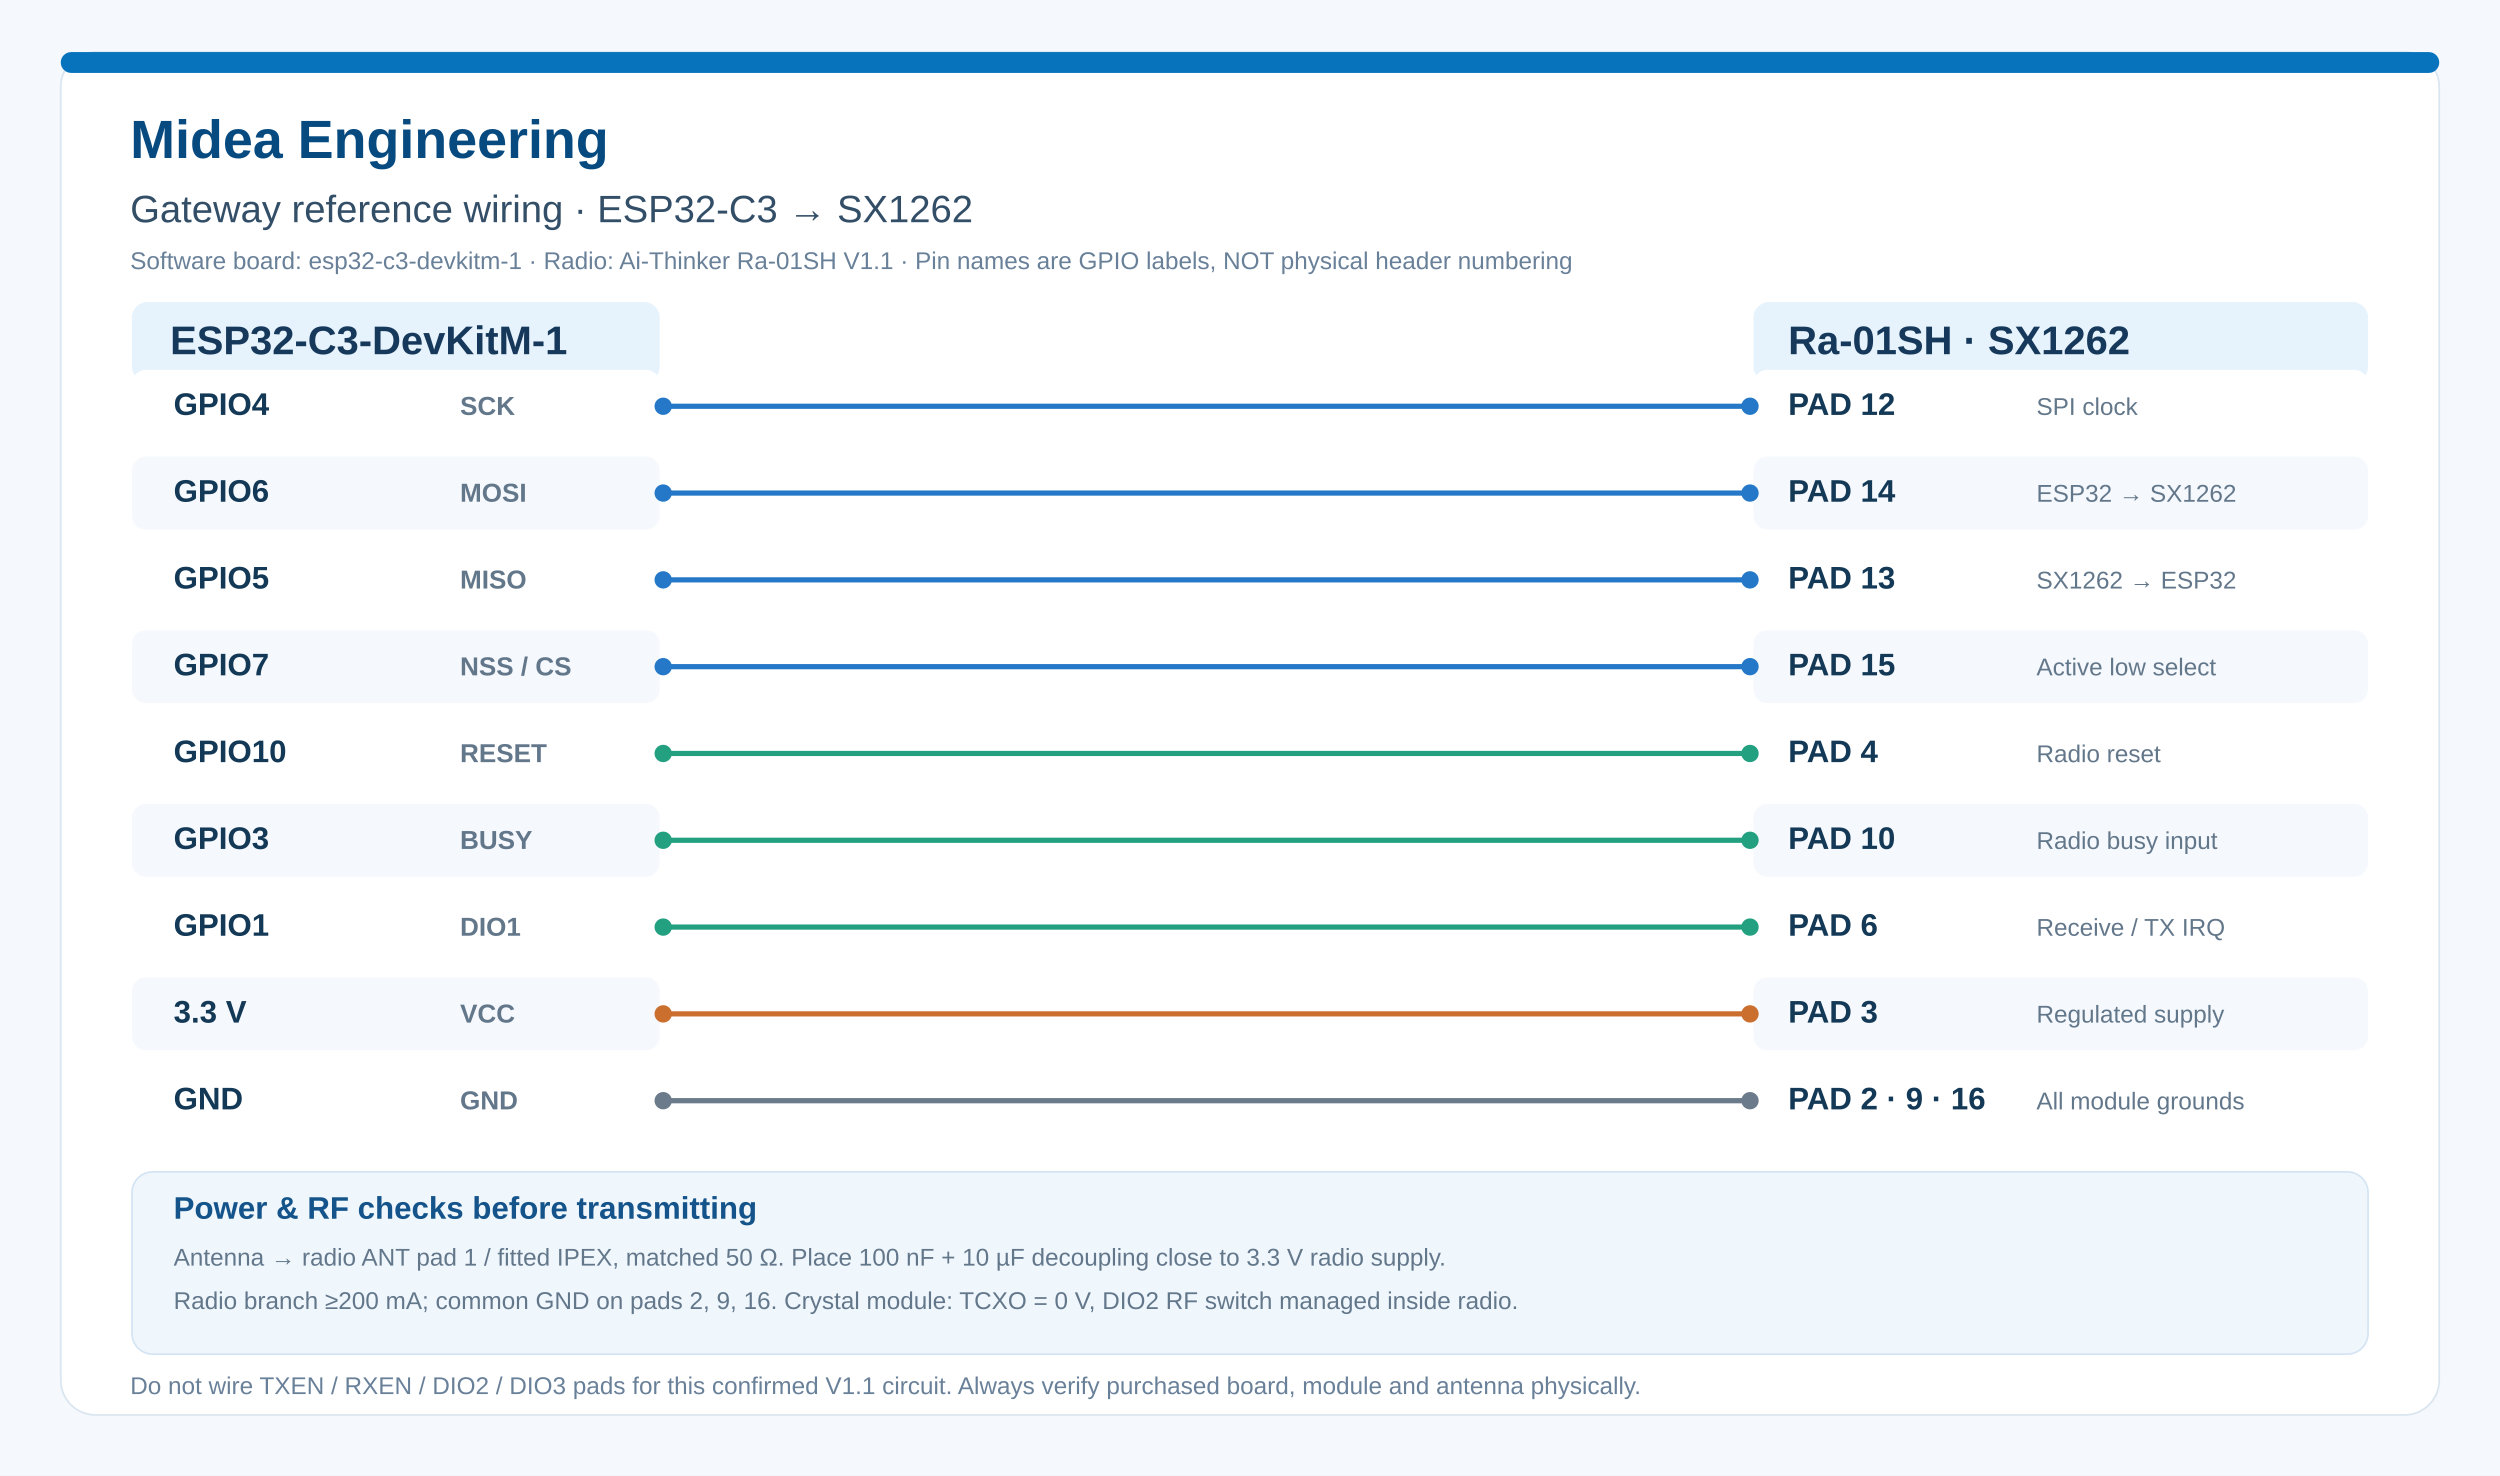
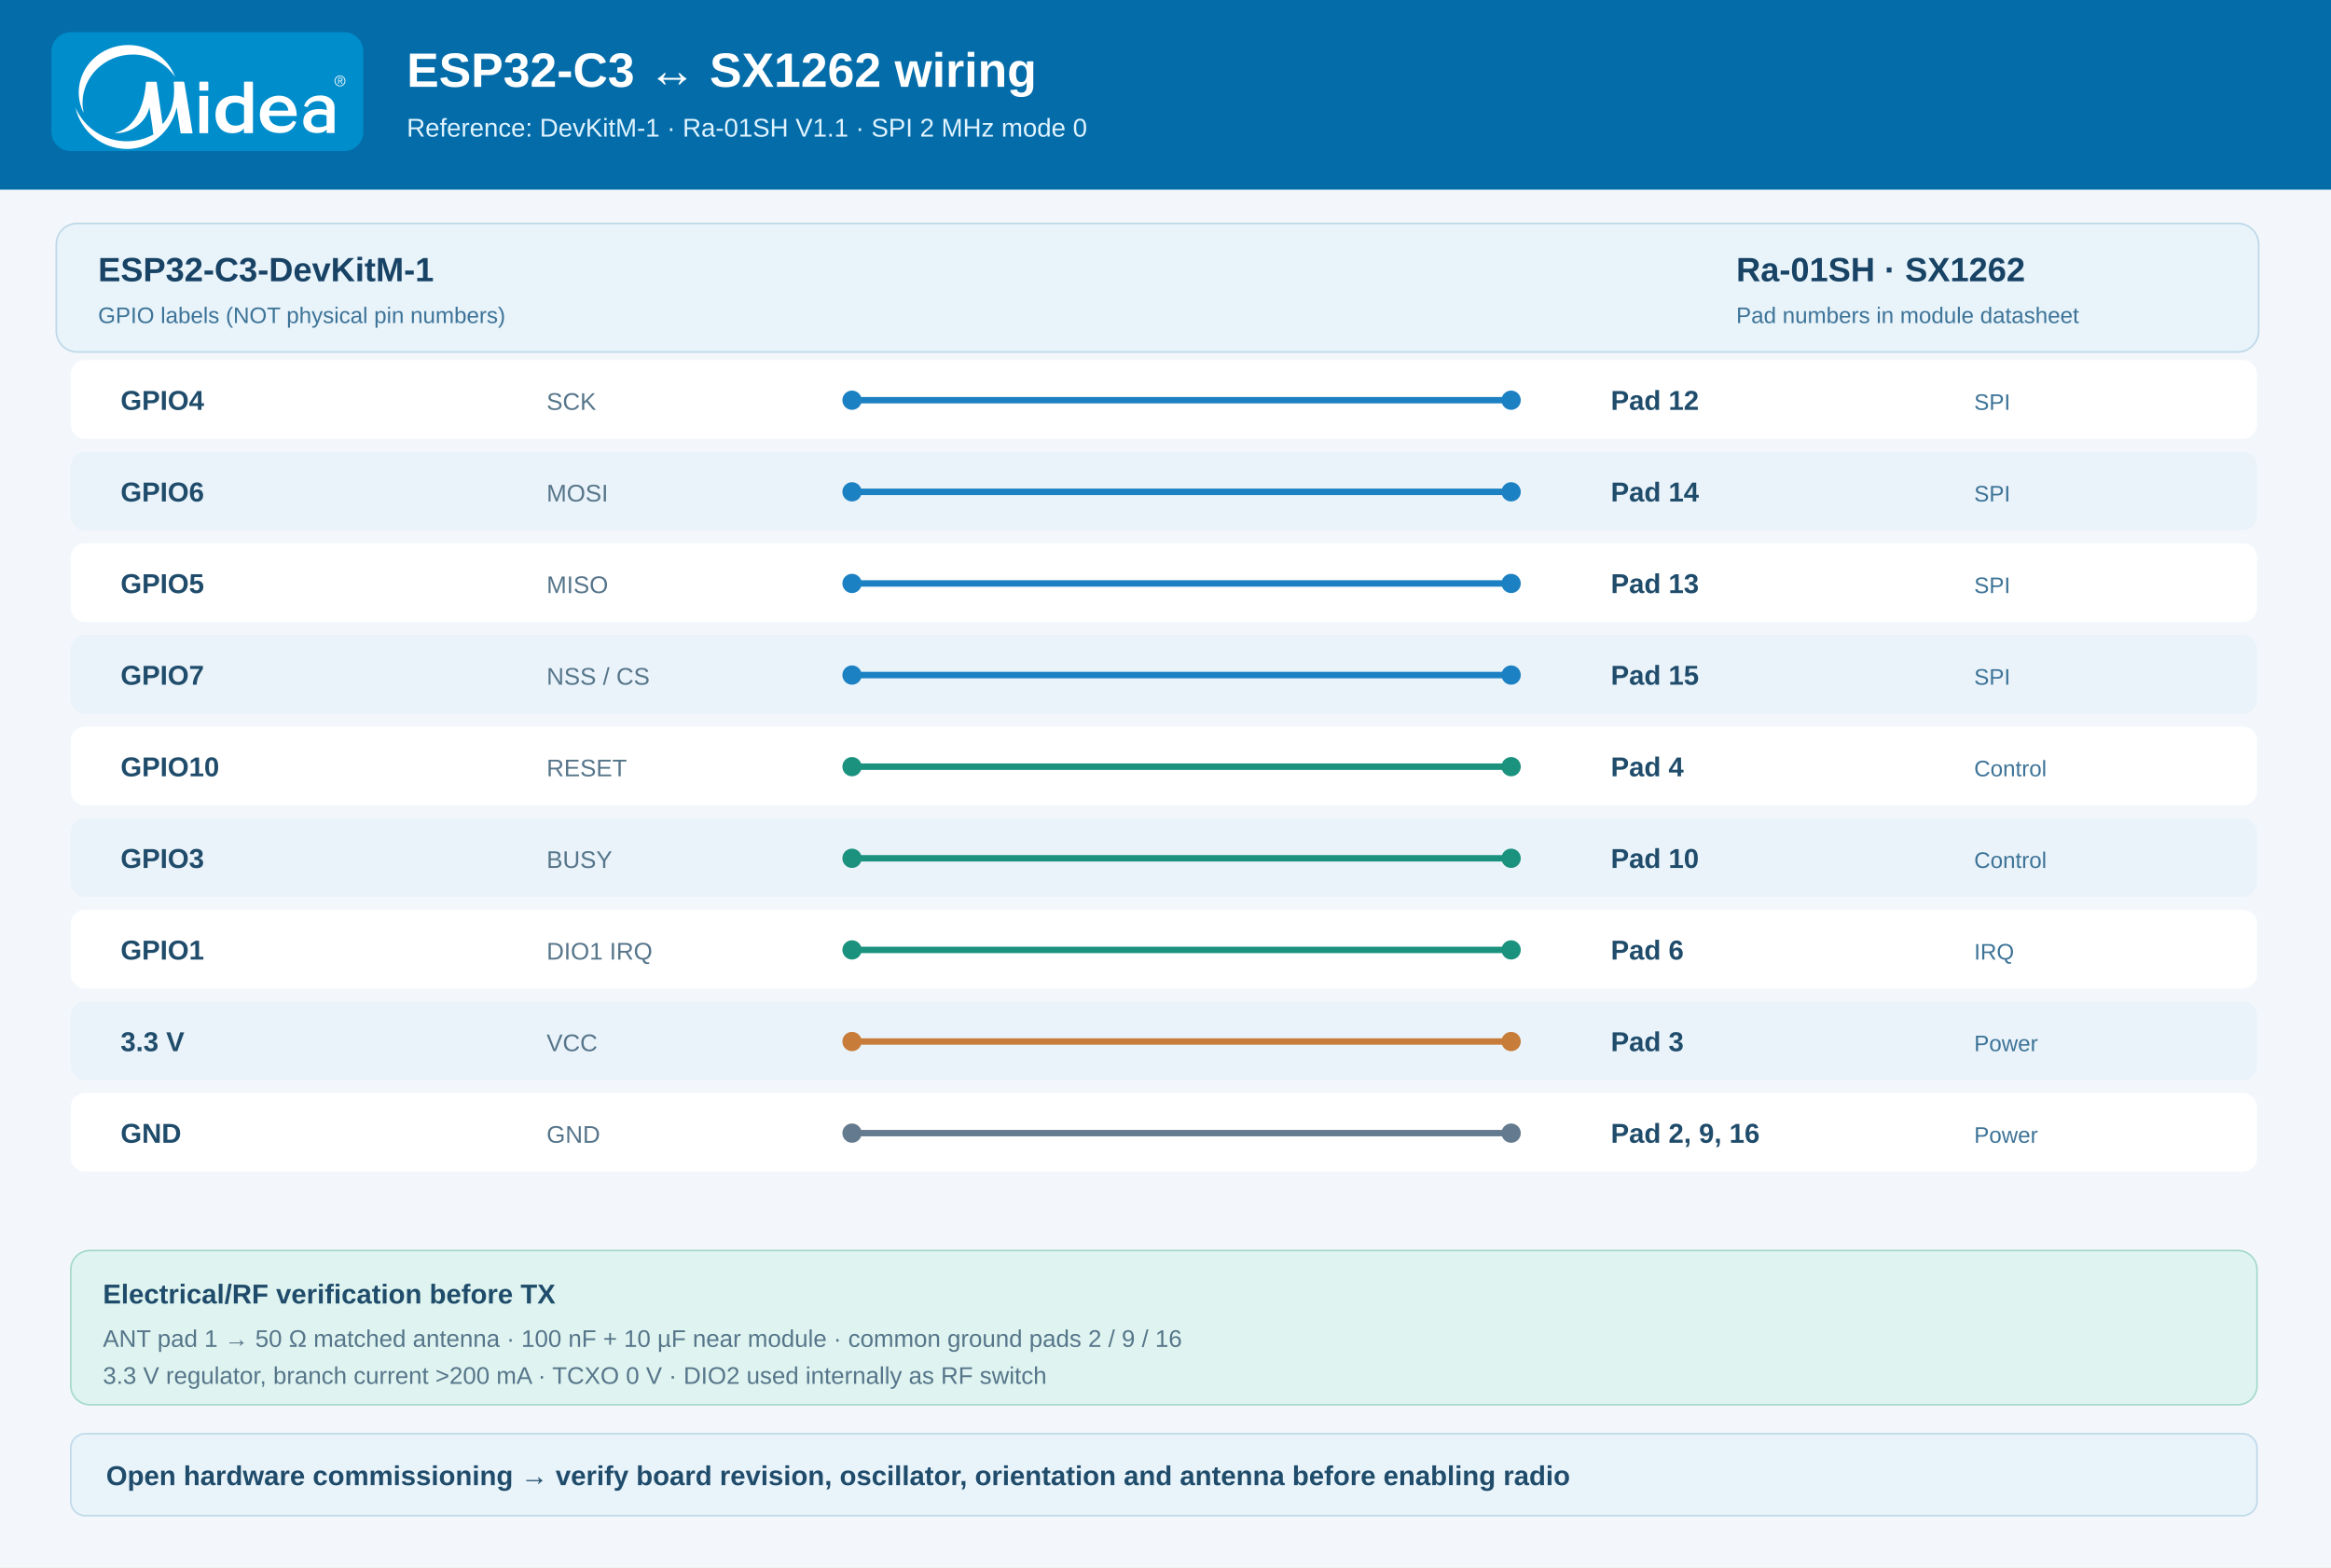
- <svg xmlns="http://www.w3.org/2000/svg" width="1440" height="850" viewBox="0 0 1440 850" role="img" aria-labelledby="title desc">
+ <svg xmlns="http://www.w3.org/2000/svg" width="1450" height="975" viewBox="0 0 1450 975" role="img" aria-label="ESP32-C3 ↔ SX1262 wiring">
  <defs>
-     <style>.pin{font:700 18px Arial,sans-serif;fill:#133957}.signal{font:600 15px Arial,sans-serif;fill:#63778b}.detail{font:14px Arial,sans-serif;fill:#63778b}.sub{font:14px Arial,sans-serif;fill:#698099}.heading{font:700 23px Arial,sans-serif;fill:#16395b}</style>
+     <style>.head{font:700 30px 'Segoe UI',Arial,sans-serif;fill:#fff}.sub{font:16px 'Segoe UI',Arial,sans-serif;fill:#e0f4ff}.sect{font:700 21px 'Segoe UI',Arial,sans-serif;fill:#184365}.label{font:700 17px 'Segoe UI',Arial,sans-serif;fill:#204c6b}.body{font:15px 'Segoe UI',Arial,sans-serif;fill:#56758a}.hint{font:14px 'Segoe UI',Arial,sans-serif;fill:#3d7397}.link:hover rect{stroke:#ffbe50;stroke-width:4}.link:hover text{fill:#007cb8}</style>
+     <marker id="arrow" markerWidth="12" markerHeight="12" refX="10" refY="3" orient="auto">
+       <path d="M0 0L10 3L0 6Z" fill="#168bd1" />
+     </marker>
  </defs>
-   <rect width="1440" height="850" fill="#f5f8fc" />
-   <rect x="35" y="30" width="1370" height="785" rx="20" fill="white" stroke="#d9e5ef" />
-   <rect x="35" y="30" width="1370" height="12" rx="6" fill="#0673bc" />
-   <text x="75" y="91" font-family="Arial,sans-serif" font-size="31" font-weight="700" fill="#064a80">Midea Engineering</text>
-   <text x="75" y="128" font-family="Arial,sans-serif" font-size="22" fill="#334e67">Gateway reference wiring · ESP32-C3 → SX1262</text>
-   <text x="75" y="155" class="sub">Software board: esp32-c3-devkitm-1 · Radio: Ai-Thinker Ra-01SH V1.1 · Pin names are GPIO labels, NOT physical header numbering</text>
-   <rect x="76" y="174" width="304" height="46" rx="9" fill="#e6f2fc" />
-   <text x="98" y="204" class="heading">ESP32-C3-DevKitM-1</text>
-   <rect x="1010" y="174" width="354" height="46" rx="9" fill="#e6f2fc" />
-   <text x="1030" y="204" class="heading">Ra-01SH · SX1262</text>
+   <rect width="1450" height="975" fill="#f3f7fb" />
+   <rect width="1450" height="118" fill="#046ca9" />
+   <rect x="32" y="20" width="194" height="74" rx="12" fill="#008dcc" />
+   <g transform="translate(47 28) scale(.052)" fill="white">
+     <path d="M1481 609v446h105V609zm-189-170h-108c-12 0-10 11-10 11 2 14 5 37 5 85 0 106-13 258-129 403l-8 10s-70-488-71-497c0 0 0-11-10-11H852c-10 0-10 11-10 11-3 56-34 526-377 602 73 8 161-15 238-62 95-59 159-146 180-246 0 0 42 262 47 322v4l-3 2c-96 51-205 79-314 79-270 0-509-160-614-404 62 287 318 496 617 496 349 0 557-292 593-500 0 0 47 303 48 313h143c-2-13-97-595-98-604 0 0 0-11-10-11zM83 694c0-320 270-580 601-580 205 0 396 103 507 270C1110 156 884 0 631 0 304 0 38 255 38 568c0 86 21 170 60 247-9-39-15-80-15-120zm2506-21c-38-44-91-67-155-67-65 0-120 21-164 63-43 41-65 96-65 164 0 67 21 121 63 161s103 60 179 60c148 0 180-102 192-135l-38-12c-34 62-110 66-155 63-32-2-61-13-84-29-23-17-39-41-46-78l-2-14h332c-1-73-20-132-57-175zm-267 113c-5 0-5-5-5-7 4-26 14-46 32-64 20-21 51-33 84-33 30 0 54 9 75 26 17 15 29 36 36 65 1 3 3 12-5 12h-217zm601-182c-126 0-171 77-185 113 0 1-5 13-5 13l42 14s27-78 134-73c108 4 95 93 95 107-60-18-145-16-201 9-70 32-81 96-78 143 3 70 65 119 145 123 72 4 104-12 134-41l-1 41h95V746c2-53-35-143-175-143zm80 346c0 7-2 12-8 15-18 9-56 21-103 18-49-4-68-39-71-54-1-6-12-71 51-91 41-13 93-5 121 3 8 2 10 7 10 17v93zM1579 439h-87c-13 0-11 13-11 13v94h107v-95s1-11-10-11zm534 0h-89c-9 0-9 10-9 10v183l-13-7c-14-7-28-12-43-15s-33-4-53-4c-70 0-127 20-169 61-41 40-63 98-63 169 0 63 18 116 53 158 35 41 86 62 153 62 96 0 134-58 134-58v56h108V949 450s0-11-9-11zm-104 494c-10 9-23 16-39 22-17 7-37 10-59 10-36 0-65-12-86-36s-31-59-31-106c0-46 10-80 29-101 20-22 50-33 90-33 21 0 41 3 59 10 16 6 28 12 37 20 3 3 6 8 6 15v183c0 7-3 12-6 15zM3163 365c-37 0-65 28-65 65 0 36 28 65 65 65s65-28 65-65c0-36-28-65-65-65zm0 9c31 0 55 25 55 56s-23 56-55 56c-31 0-55-25-55-56s23-56 55-56zm-14 60h16l21 33h11l-22-33c10-2 19-8 19-21s-7-21-24-21h-29v75h9v-33zm0-8v-26h17c9 0 18 2 18 13 0 13-11 13-22 13h-12z" />
+   </g>
+   <text x="253" y="54" class="head">ESP32-C3 ↔ SX1262 wiring</text>
+   <text x="253" y="85" class="sub">Reference: DevKitM-1 · Ra-01SH V1.1 · SPI 2 MHz mode 0</text>
+   <a class="link" href="../HARDWARE.md">
+     <rect x="35" y="139" width="1370" height="80" rx="13" fill="#e8f3fa" stroke="#bdd8e8" />
+     <text x="61" y="175" class="sect">ESP32-C3-DevKitM-1</text>
+     <text x="1080" y="175" class="sect">Ra-01SH · SX1262</text>
+     <text x="61" y="201" class="hint">GPIO labels (NOT physical pin numbers)</text>
+     <text x="1080" y="201" class="hint">Pad numbers in module datasheet</text>
+   </a>
  <g>
-     <rect x="76" y="213" width="304" height="42" rx="8" fill="#fff" />
-     <rect x="1010" y="213" width="354" height="42" rx="8" fill="#fff" />
-     <path d="M382 234 H1008" fill="none" stroke="#2478c7" stroke-width="3" stroke-linecap="round" />
-     <circle cx="382" cy="234" r="5" fill="#2478c7" />
-     <circle cx="1008" cy="234" r="5" fill="#2478c7" />
-     <text x="100" y="239" class="pin">GPIO4</text>
-     <text x="265" y="239" class="signal">SCK</text>
-     <text x="1030" y="239" class="pin">PAD 12</text>
-     <text x="1173" y="239" class="detail">SPI clock</text>
+     <rect x="44" y="224" width="1360" height="49" rx="9" fill="#fff" />
+     <text x="75" y="255" class="label">GPIO4</text>
+     <text x="340" y="255" class="body">SCK</text>
+     <line x1="530" y1="249" x2="940" y2="249" stroke="#1c81c2" stroke-width="4" stroke-linecap="round" />
+     <circle cx="530" cy="249" r="6" fill="#1c81c2" />
+     <circle cx="940" cy="249" r="6" fill="#1c81c2" />
+     <text x="1002" y="255" class="label">Pad 12</text>
+     <text x="1228" y="255" class="hint">SPI</text>
  </g>
  <g>
-     <rect x="76" y="263" width="304" height="42" rx="8" fill="#f5f8fc" />
-     <rect x="1010" y="263" width="354" height="42" rx="8" fill="#f5f8fc" />
-     <path d="M382 284 H1008" fill="none" stroke="#2478c7" stroke-width="3" stroke-linecap="round" />
-     <circle cx="382" cy="284" r="5" fill="#2478c7" />
-     <circle cx="1008" cy="284" r="5" fill="#2478c7" />
-     <text x="100" y="289" class="pin">GPIO6</text>
-     <text x="265" y="289" class="signal">MOSI</text>
-     <text x="1030" y="289" class="pin">PAD 14</text>
-     <text x="1173" y="289" class="detail">ESP32 → SX1262</text>
+     <rect x="44" y="281" width="1360" height="49" rx="9" fill="#eaf3fa" />
+     <text x="75" y="312" class="label">GPIO6</text>
+     <text x="340" y="312" class="body">MOSI</text>
+     <line x1="530" y1="306" x2="940" y2="306" stroke="#1c81c2" stroke-width="4" stroke-linecap="round" />
+     <circle cx="530" cy="306" r="6" fill="#1c81c2" />
+     <circle cx="940" cy="306" r="6" fill="#1c81c2" />
+     <text x="1002" y="312" class="label">Pad 14</text>
+     <text x="1228" y="312" class="hint">SPI</text>
  </g>
  <g>
-     <rect x="76" y="313" width="304" height="42" rx="8" fill="#fff" />
-     <rect x="1010" y="313" width="354" height="42" rx="8" fill="#fff" />
-     <path d="M382 334 H1008" fill="none" stroke="#2478c7" stroke-width="3" stroke-linecap="round" />
-     <circle cx="382" cy="334" r="5" fill="#2478c7" />
-     <circle cx="1008" cy="334" r="5" fill="#2478c7" />
-     <text x="100" y="339" class="pin">GPIO5</text>
-     <text x="265" y="339" class="signal">MISO</text>
-     <text x="1030" y="339" class="pin">PAD 13</text>
-     <text x="1173" y="339" class="detail">SX1262 → ESP32</text>
+     <rect x="44" y="338" width="1360" height="49" rx="9" fill="#fff" />
+     <text x="75" y="369" class="label">GPIO5</text>
+     <text x="340" y="369" class="body">MISO</text>
+     <line x1="530" y1="363" x2="940" y2="363" stroke="#1c81c2" stroke-width="4" stroke-linecap="round" />
+     <circle cx="530" cy="363" r="6" fill="#1c81c2" />
+     <circle cx="940" cy="363" r="6" fill="#1c81c2" />
+     <text x="1002" y="369" class="label">Pad 13</text>
+     <text x="1228" y="369" class="hint">SPI</text>
  </g>
  <g>
-     <rect x="76" y="363" width="304" height="42" rx="8" fill="#f5f8fc" />
-     <rect x="1010" y="363" width="354" height="42" rx="8" fill="#f5f8fc" />
-     <path d="M382 384 H1008" fill="none" stroke="#2478c7" stroke-width="3" stroke-linecap="round" />
-     <circle cx="382" cy="384" r="5" fill="#2478c7" />
-     <circle cx="1008" cy="384" r="5" fill="#2478c7" />
-     <text x="100" y="389" class="pin">GPIO7</text>
-     <text x="265" y="389" class="signal">NSS / CS</text>
-     <text x="1030" y="389" class="pin">PAD 15</text>
-     <text x="1173" y="389" class="detail">Active low select</text>
+     <rect x="44" y="395" width="1360" height="49" rx="9" fill="#eaf3fa" />
+     <text x="75" y="426" class="label">GPIO7</text>
+     <text x="340" y="426" class="body">NSS / CS</text>
+     <line x1="530" y1="420" x2="940" y2="420" stroke="#1c81c2" stroke-width="4" stroke-linecap="round" />
+     <circle cx="530" cy="420" r="6" fill="#1c81c2" />
+     <circle cx="940" cy="420" r="6" fill="#1c81c2" />
+     <text x="1002" y="426" class="label">Pad 15</text>
+     <text x="1228" y="426" class="hint">SPI</text>
  </g>
  <g>
-     <rect x="76" y="413" width="304" height="42" rx="8" fill="#fff" />
-     <rect x="1010" y="413" width="354" height="42" rx="8" fill="#fff" />
-     <path d="M382 434 H1008" fill="none" stroke="#22a080" stroke-width="3" stroke-linecap="round" />
-     <circle cx="382" cy="434" r="5" fill="#22a080" />
-     <circle cx="1008" cy="434" r="5" fill="#22a080" />
-     <text x="100" y="439" class="pin">GPIO10</text>
-     <text x="265" y="439" class="signal">RESET</text>
-     <text x="1030" y="439" class="pin">PAD 4</text>
-     <text x="1173" y="439" class="detail">Radio reset</text>
+     <rect x="44" y="452" width="1360" height="49" rx="9" fill="#fff" />
+     <text x="75" y="483" class="label">GPIO10</text>
+     <text x="340" y="483" class="body">RESET</text>
+     <line x1="530" y1="477" x2="940" y2="477" stroke="#1a927e" stroke-width="4" stroke-linecap="round" />
+     <circle cx="530" cy="477" r="6" fill="#1a927e" />
+     <circle cx="940" cy="477" r="6" fill="#1a927e" />
+     <text x="1002" y="483" class="label">Pad 4</text>
+     <text x="1228" y="483" class="hint">Control</text>
  </g>
  <g>
-     <rect x="76" y="463" width="304" height="42" rx="8" fill="#f5f8fc" />
-     <rect x="1010" y="463" width="354" height="42" rx="8" fill="#f5f8fc" />
-     <path d="M382 484 H1008" fill="none" stroke="#22a080" stroke-width="3" stroke-linecap="round" />
-     <circle cx="382" cy="484" r="5" fill="#22a080" />
-     <circle cx="1008" cy="484" r="5" fill="#22a080" />
-     <text x="100" y="489" class="pin">GPIO3</text>
-     <text x="265" y="489" class="signal">BUSY</text>
-     <text x="1030" y="489" class="pin">PAD 10</text>
-     <text x="1173" y="489" class="detail">Radio busy input</text>
+     <rect x="44" y="509" width="1360" height="49" rx="9" fill="#eaf3fa" />
+     <text x="75" y="540" class="label">GPIO3</text>
+     <text x="340" y="540" class="body">BUSY</text>
+     <line x1="530" y1="534" x2="940" y2="534" stroke="#1a927e" stroke-width="4" stroke-linecap="round" />
+     <circle cx="530" cy="534" r="6" fill="#1a927e" />
+     <circle cx="940" cy="534" r="6" fill="#1a927e" />
+     <text x="1002" y="540" class="label">Pad 10</text>
+     <text x="1228" y="540" class="hint">Control</text>
  </g>
  <g>
-     <rect x="76" y="513" width="304" height="42" rx="8" fill="#fff" />
-     <rect x="1010" y="513" width="354" height="42" rx="8" fill="#fff" />
-     <path d="M382 534 H1008" fill="none" stroke="#22a080" stroke-width="3" stroke-linecap="round" />
-     <circle cx="382" cy="534" r="5" fill="#22a080" />
-     <circle cx="1008" cy="534" r="5" fill="#22a080" />
-     <text x="100" y="539" class="pin">GPIO1</text>
-     <text x="265" y="539" class="signal">DIO1</text>
-     <text x="1030" y="539" class="pin">PAD 6</text>
-     <text x="1173" y="539" class="detail">Receive / TX IRQ</text>
+     <rect x="44" y="566" width="1360" height="49" rx="9" fill="#fff" />
+     <text x="75" y="597" class="label">GPIO1</text>
+     <text x="340" y="597" class="body">DIO1 IRQ</text>
+     <line x1="530" y1="591" x2="940" y2="591" stroke="#1a927e" stroke-width="4" stroke-linecap="round" />
+     <circle cx="530" cy="591" r="6" fill="#1a927e" />
+     <circle cx="940" cy="591" r="6" fill="#1a927e" />
+     <text x="1002" y="597" class="label">Pad 6</text>
+     <text x="1228" y="597" class="hint">IRQ</text>
  </g>
  <g>
-     <rect x="76" y="563" width="304" height="42" rx="8" fill="#f5f8fc" />
-     <rect x="1010" y="563" width="354" height="42" rx="8" fill="#f5f8fc" />
-     <path d="M382 584 H1008" fill="none" stroke="#cb6f2f" stroke-width="3" stroke-linecap="round" />
-     <circle cx="382" cy="584" r="5" fill="#cb6f2f" />
-     <circle cx="1008" cy="584" r="5" fill="#cb6f2f" />
-     <text x="100" y="589" class="pin">3.3 V</text>
-     <text x="265" y="589" class="signal">VCC</text>
-     <text x="1030" y="589" class="pin">PAD 3</text>
-     <text x="1173" y="589" class="detail">Regulated supply</text>
+     <rect x="44" y="623" width="1360" height="49" rx="9" fill="#eaf3fa" />
+     <text x="75" y="654" class="label">3.3 V</text>
+     <text x="340" y="654" class="body">VCC</text>
+     <line x1="530" y1="648" x2="940" y2="648" stroke="#c77c3a" stroke-width="4" stroke-linecap="round" />
+     <circle cx="530" cy="648" r="6" fill="#c77c3a" />
+     <circle cx="940" cy="648" r="6" fill="#c77c3a" />
+     <text x="1002" y="654" class="label">Pad 3</text>
+     <text x="1228" y="654" class="hint">Power</text>
  </g>
  <g>
-     <rect x="76" y="613" width="304" height="42" rx="8" fill="#fff" />
-     <rect x="1010" y="613" width="354" height="42" rx="8" fill="#fff" />
-     <path d="M382 634 H1008" fill="none" stroke="#6b7b8b" stroke-width="3" stroke-linecap="round" />
-     <circle cx="382" cy="634" r="5" fill="#6b7b8b" />
-     <circle cx="1008" cy="634" r="5" fill="#6b7b8b" />
-     <text x="100" y="639" class="pin">GND</text>
-     <text x="265" y="639" class="signal">GND</text>
-     <text x="1030" y="639" class="pin">PAD 2 · 9 · 16</text>
-     <text x="1173" y="639" class="detail">All module grounds</text>
+     <rect x="44" y="680" width="1360" height="49" rx="9" fill="#fff" />
+     <text x="75" y="711" class="label">GND</text>
+     <text x="340" y="711" class="body">GND</text>
+     <line x1="530" y1="705" x2="940" y2="705" stroke="#647a8e" stroke-width="4" stroke-linecap="round" />
+     <circle cx="530" cy="705" r="6" fill="#647a8e" />
+     <circle cx="940" cy="705" r="6" fill="#647a8e" />
+     <text x="1002" y="711" class="label">Pad 2, 9, 16</text>
+     <text x="1228" y="711" class="hint">Power</text>
  </g>
-   <rect x="76" y="675" width="1288" height="105" rx="12" fill="#eff6fc" stroke="#d4e4f3" />
-   <text x="100" y="702" font-family="Arial,sans-serif" font-size="18" font-weight="700" fill="#14548a">Power &amp; RF checks before transmitting</text>
-   <text x="100" y="729" class="detail">Antenna → radio ANT pad 1 / fitted IPEX, matched 50 Ω. Place 100 nF + 10 µF decoupling close to 3.3 V radio supply.</text>
-   <text x="100" y="754" class="detail">Radio branch ≥200 mA; common GND on pads 2, 9, 16. Crystal module: TCXO = 0 V, DIO2 RF switch managed inside radio.</text>
-   <text x="75" y="803" class="sub">Do not wire TXEN / RXEN / DIO2 / DIO3 pads for this confirmed V1.1 circuit. Always verify purchased board, module and antenna physically.</text>
+   <rect x="44" y="778" width="1360" height="96" rx="12" fill="#dff4f0" stroke="#a4d9ca" />
+   <text x="64" y="811" class="label">Electrical/RF verification before TX</text>
+   <text x="64" y="838" class="body">ANT pad 1 → 50 Ω matched antenna · 100 nF + 10 µF near module · common ground pads 2 / 9 / 16</text>
+   <text x="64" y="861" class="body">3.3 V regulator, branch current &gt;200 mA · TCXO 0 V · DIO2 used internally as RF switch</text>
+   <a class="link" href="../COMMISSIONING.md">
+     <rect x="44" y="892" width="1360" height="51" rx="9" fill="#e8f3fa" stroke="#bfd9e9" />
+     <text x="66" y="924" class="label">Open hardware commissioning → verify board revision, oscillator, orientation and antenna before enabling radio</text>
+   </a>
</svg>
